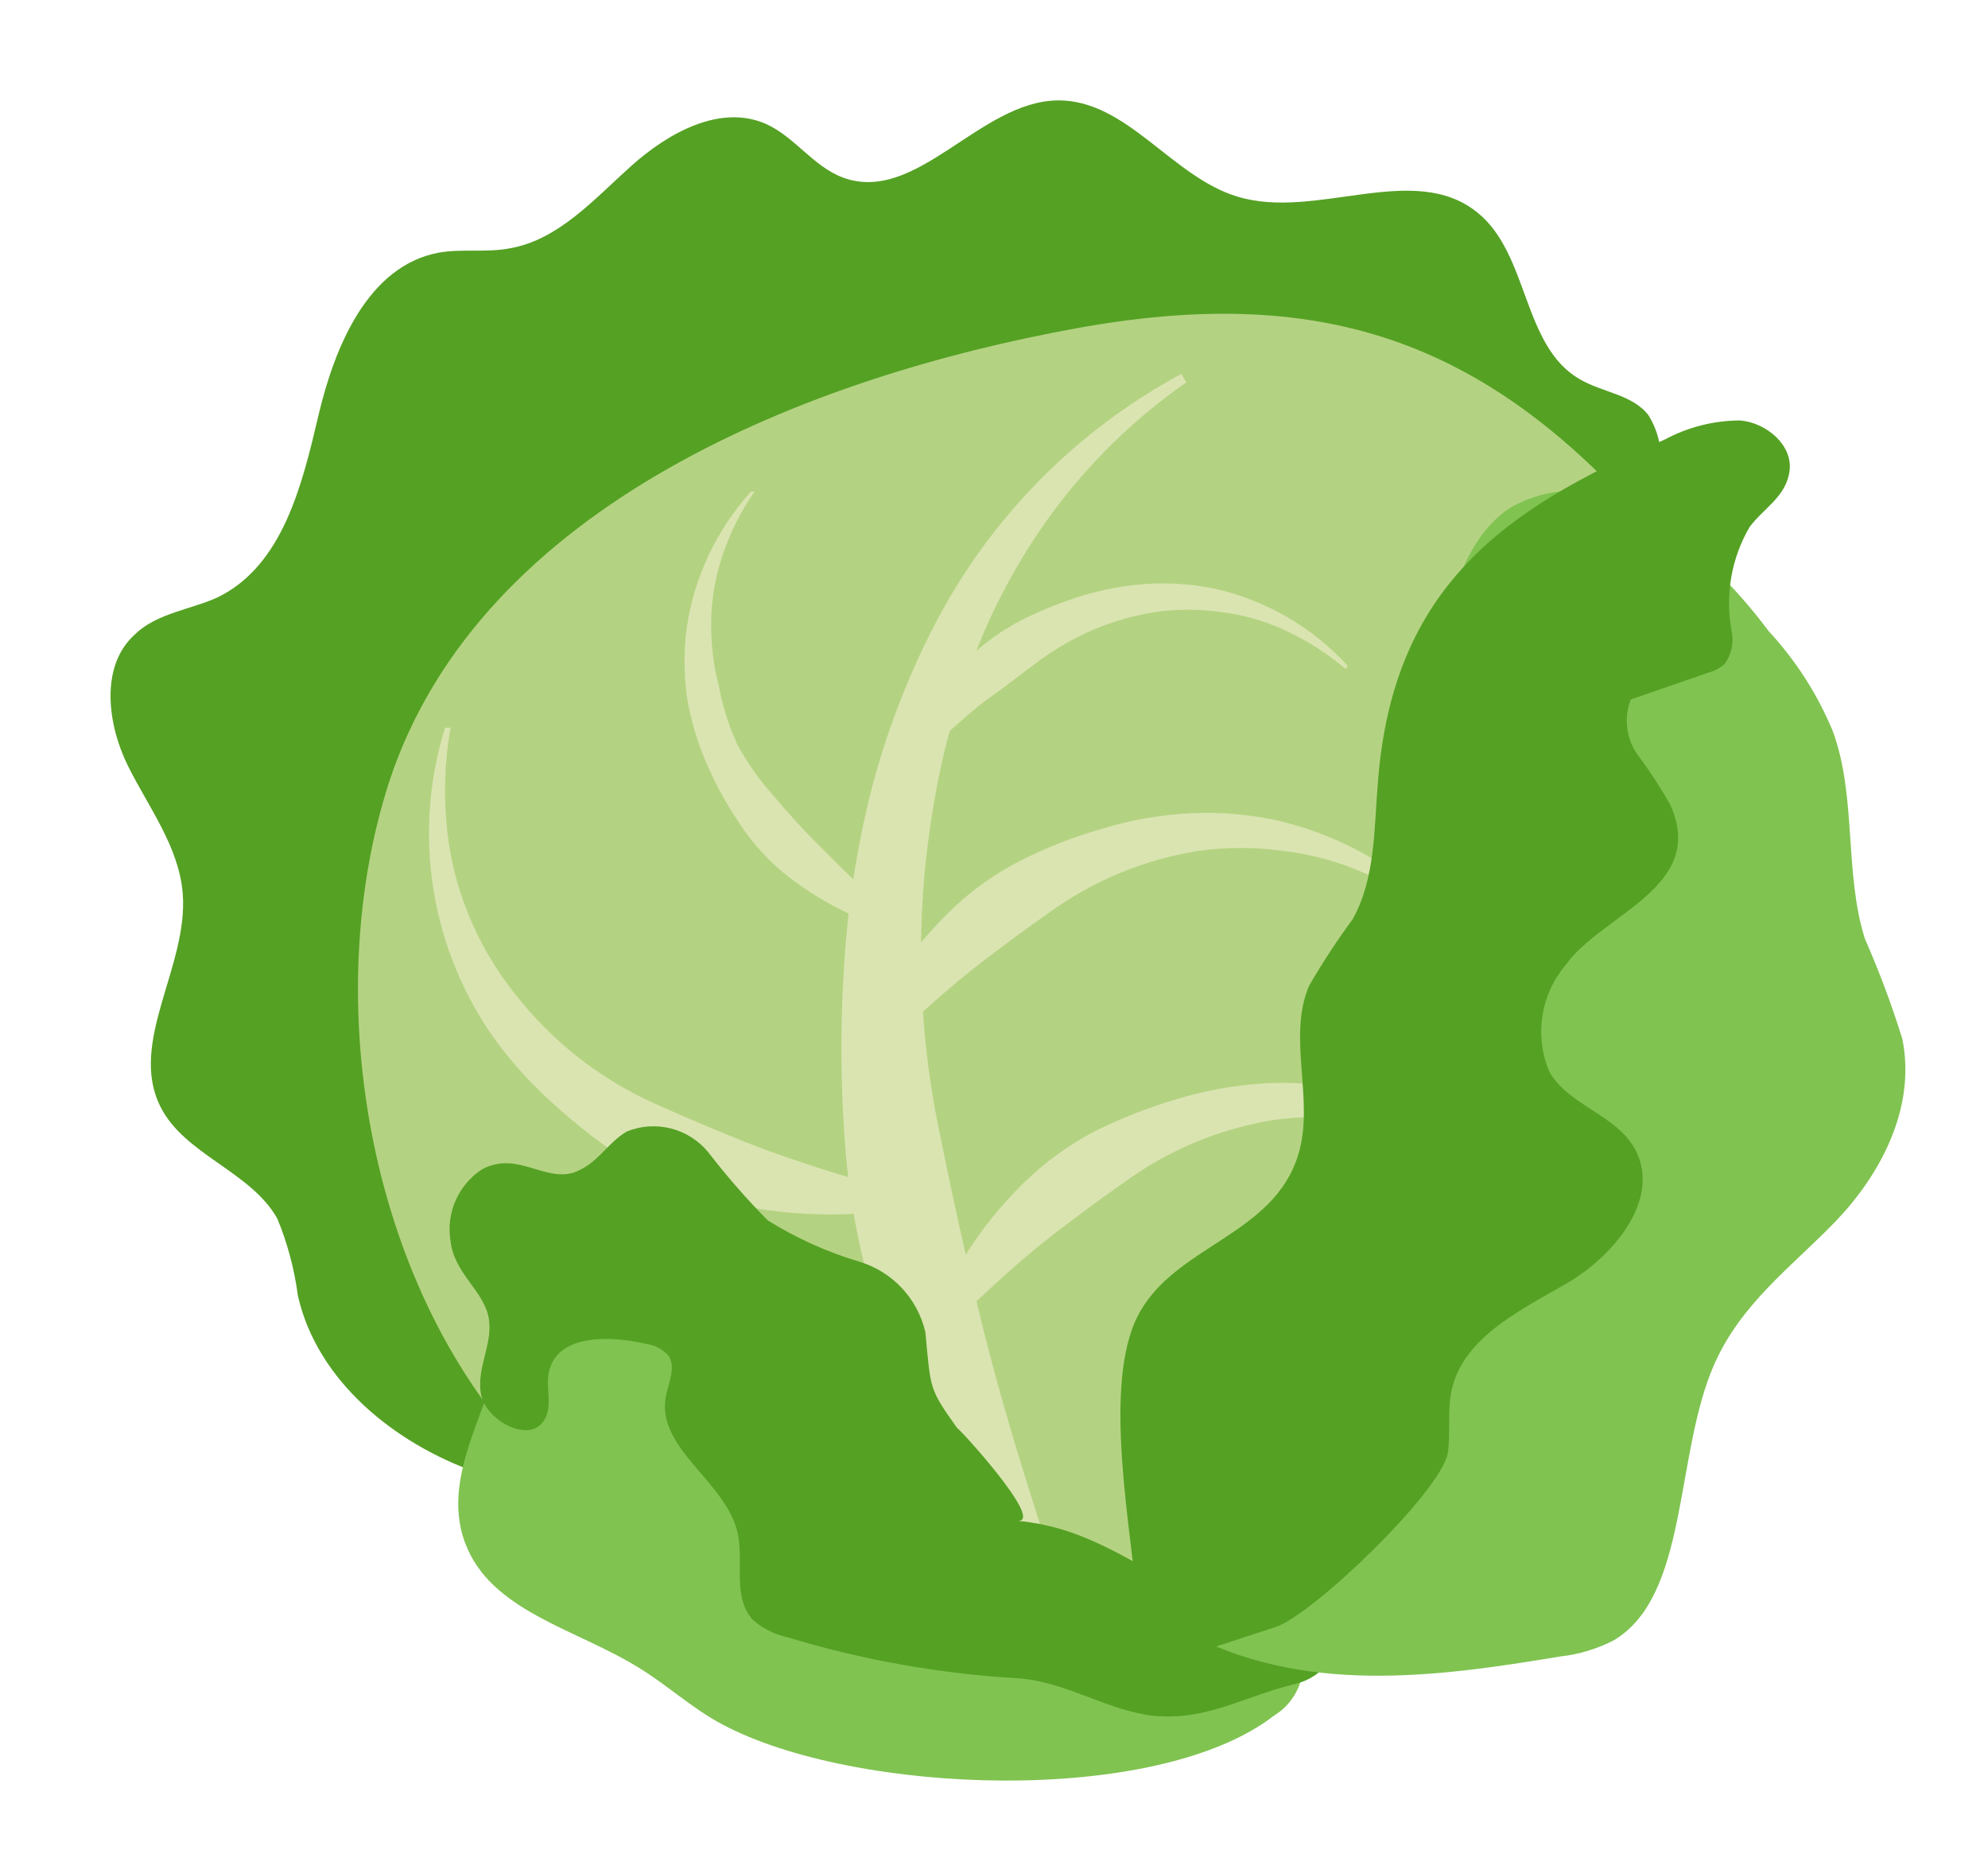
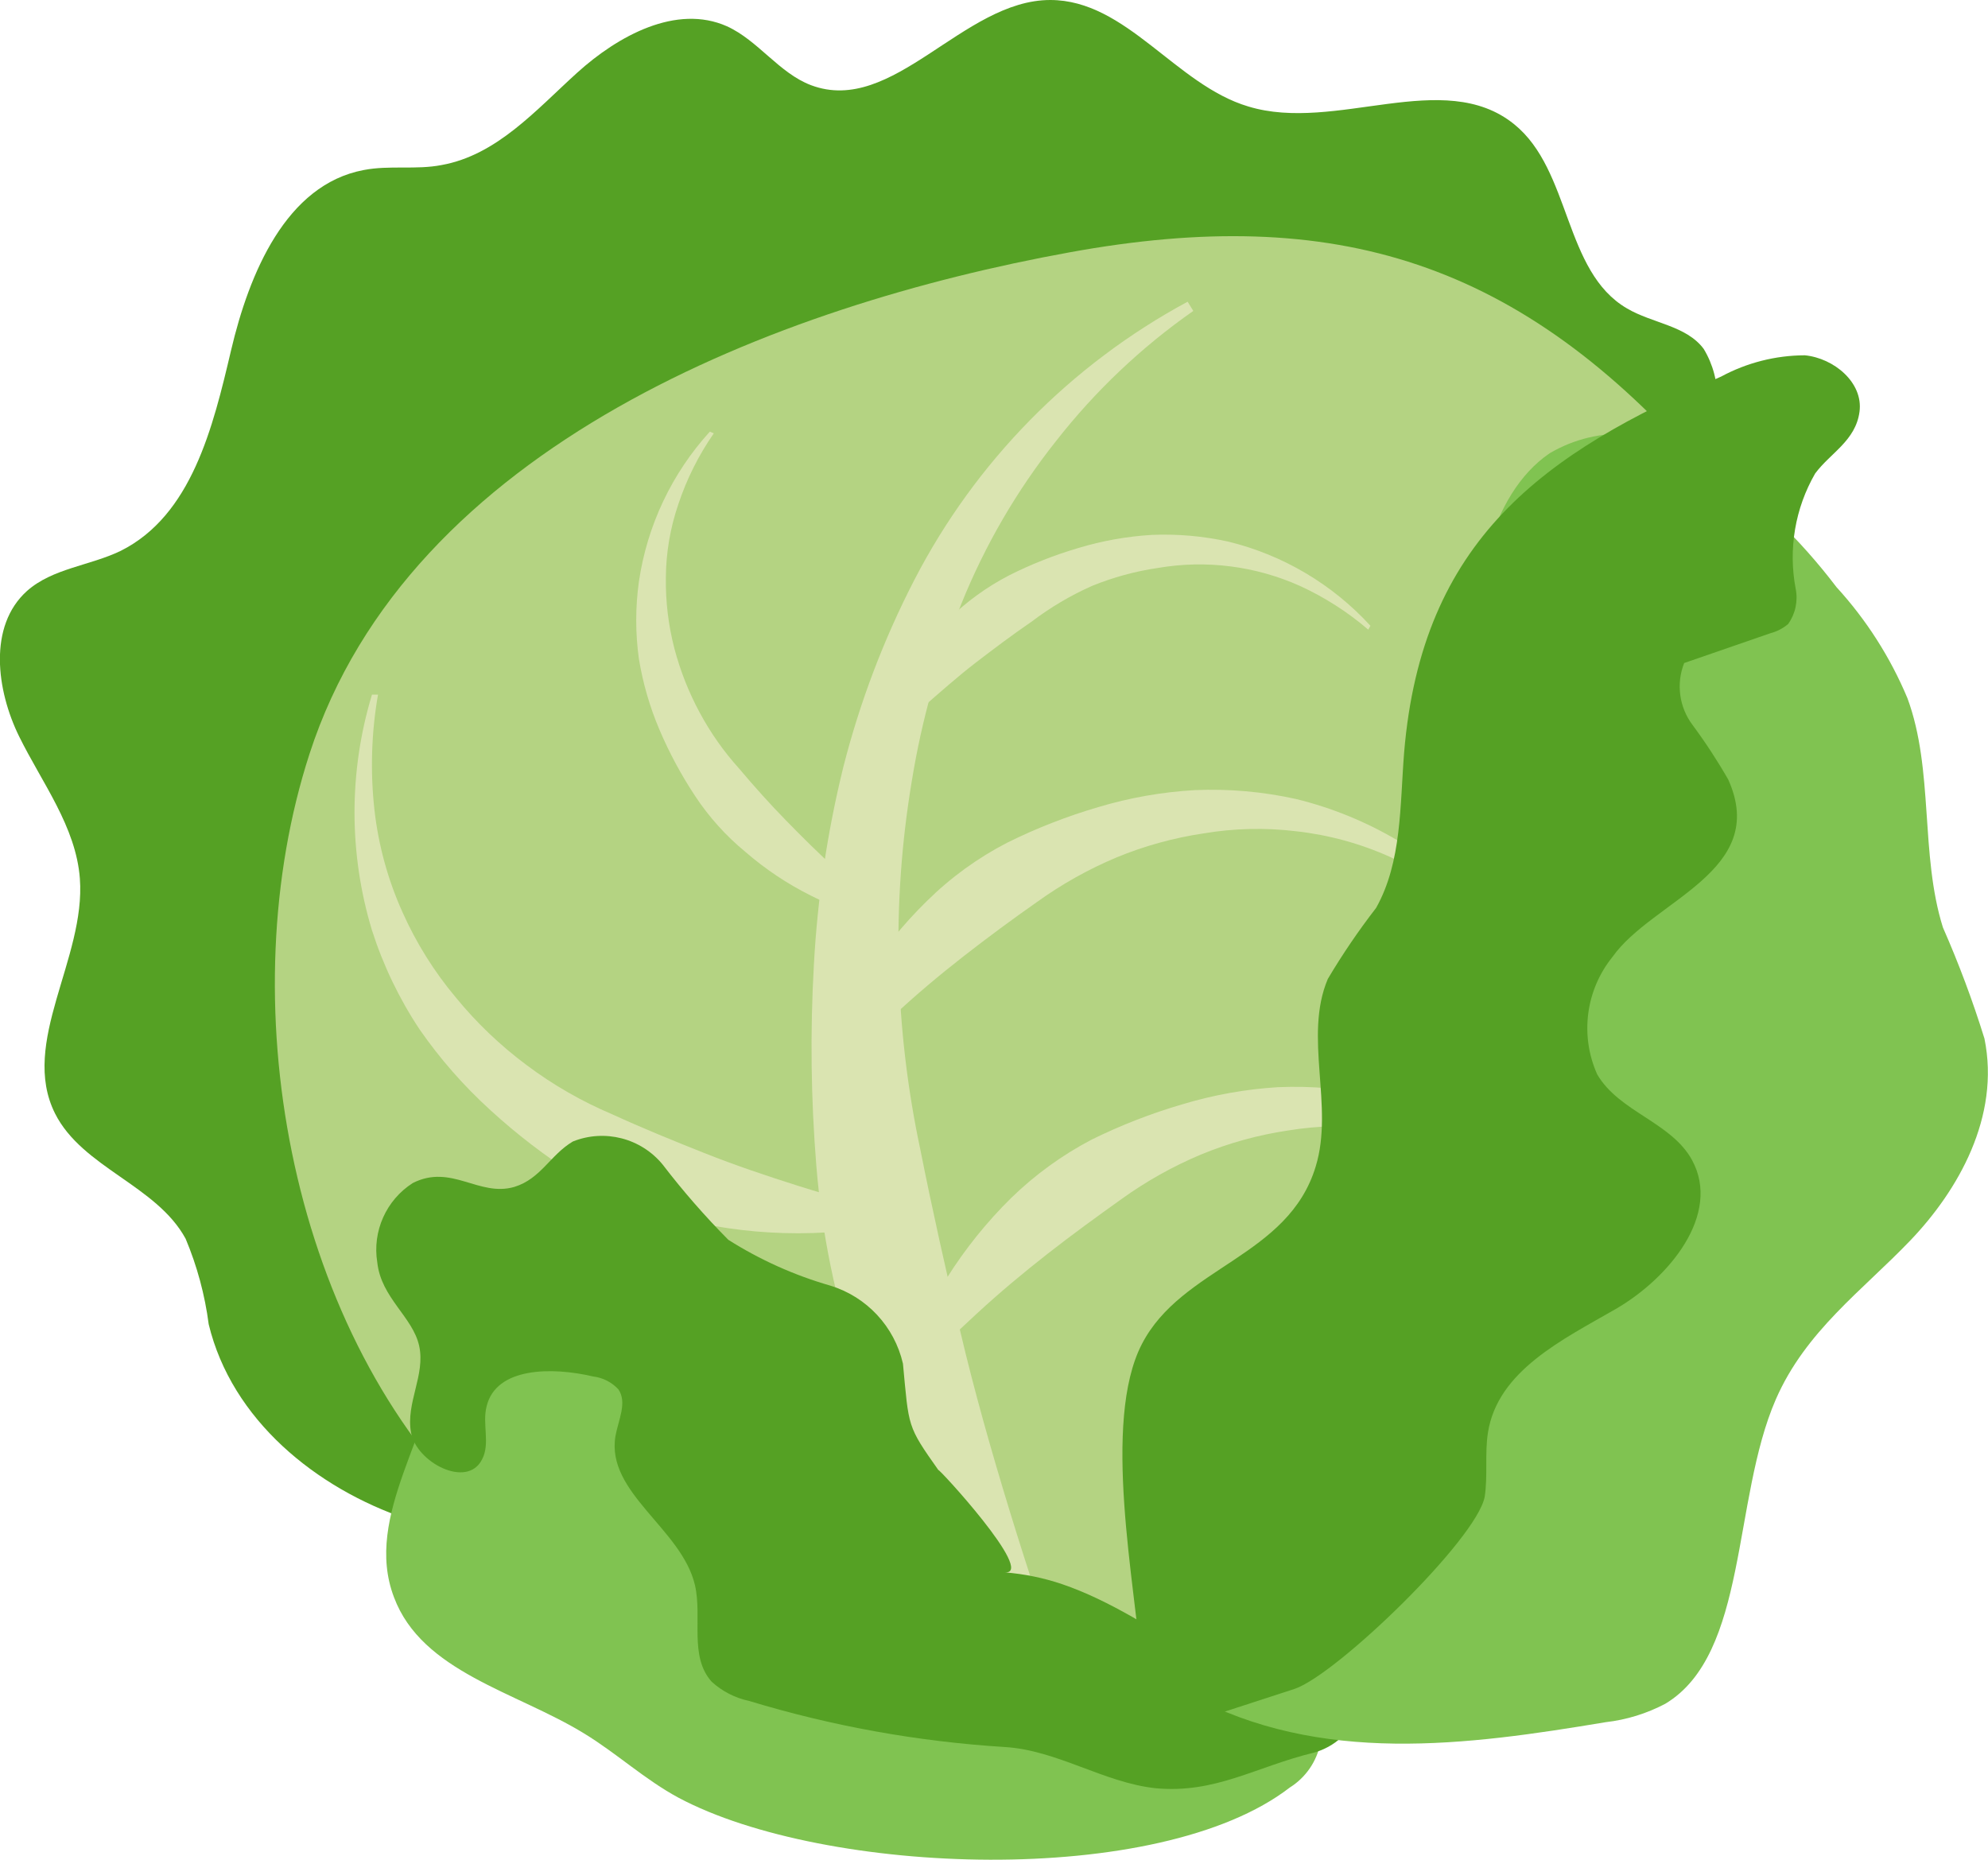
- <svg xmlns="http://www.w3.org/2000/svg" id="Layer_1" data-name="Layer 1" viewBox="0 0 62 57.67">
+ <svg xmlns="http://www.w3.org/2000/svg" viewBox="0 0 56.01 52.39">
  <defs>
    <style>.cls-1{fill:#55a124;}.cls-2{fill:#b4d382;}.cls-3{fill:#dae4b1;}.cls-4{fill:#80c351;}</style>
  </defs>
-   <path class="cls-1" d="M23,46.92a24.8,24.8,0,0,1-8.11-1c-2.58-.9-5-2.86-5.6-5.52A9.51,9.51,0,0,0,8.65,38C7.82,36.52,5.74,36,5,34.5c-1-2,.87-4.36.7-6.62-.11-1.47-1.07-2.71-1.71-4s-.88-3.12.22-4.1C4.89,19.11,6,19,6.82,18.61c2-1,2.6-3.48,3.11-5.65s1.55-4.66,3.74-5.08c.72-.13,1.47,0,2.19-.13,1.54-.25,2.66-1.53,3.82-2.57s2.79-1.95,4.22-1.31c.88.4,1.46,1.31,2.37,1.66,2.31.87,4.28-2.39,6.74-2.4,2.15,0,3.53,2.38,5.58,3,2.45.75,5.5-1.12,7.49.5,1.61,1.3,1.39,4.15,3.18,5.19.71.42,1.67.48,2.16,1.14a2.6,2.6,0,0,1,.38,1.43c.2,3.16.17,6.59-1.74,9.11-2.27,3-6.61,3.85-8.89,6.84-1.43,1.88-1.84,4.32-2.74,6.51-2,4.82-6.59,9.1-11.8,9.1h-.22Z" />
-   <path class="cls-2" d="M56.74,30.47c0,12.19-10.38,22.06-23.17,22.06A23.83,23.83,0,0,1,16.7,45.6c-5.17-5.23-6.79-14.35-4.56-21.23C15,15.69,25.34,11.73,33.55,10.24c7.5-1.37,12.71.25,17.86,6.16A21.52,21.52,0,0,1,56.74,30.47Z" />
-   <path class="cls-3" d="M33.26,51.08a23.61,23.61,0,0,1-3.35-4.47,28.83,28.83,0,0,1-2.35-5.11A23.6,23.6,0,0,1,26.38,36a39.47,39.47,0,0,1-.07-5.65,30,30,0,0,1,.83-5.58,24.67,24.67,0,0,1,2-5.27,18.61,18.61,0,0,1,7.7-7.84l.16.26a18,18,0,0,0-3.87,3.66,18.86,18.86,0,0,0-2.62,4.56,23.29,23.29,0,0,0-1.4,5,27.3,27.3,0,0,0,.24,10.4c.34,1.71.72,3.4,1.12,5.1s.88,3.39,1.4,5.09,1.1,3.41,1.65,5.18Z" />
-   <path class="cls-3" d="M28.36,29.13a9.46,9.46,0,0,1-2.15-.77,9.72,9.72,0,0,1-1.84-1.2A7.09,7.09,0,0,1,23,25.58a11.3,11.3,0,0,1-1-1.86,8.9,8.9,0,0,1-.58-2,8.27,8.27,0,0,1,0-2.17,8.1,8.1,0,0,1,2-4.22l.11,0a7.78,7.78,0,0,0-1,2,6.57,6.57,0,0,0-.35,2.07,7.47,7.47,0,0,0,.24,2A7.66,7.66,0,0,0,23,23.22a8.3,8.3,0,0,0,1.12,1.59c.42.5.87,1,1.32,1.45s.93.94,1.43,1.4,1,.89,1.56,1.37Z" />
-   <path class="cls-3" d="M27.76,24.36a9.19,9.19,0,0,1,1-2.07,9.9,9.9,0,0,1,1.37-1.7,7.13,7.13,0,0,1,1.72-1.25,12.59,12.59,0,0,1,1.95-.78,9,9,0,0,1,2.07-.36,7.94,7.94,0,0,1,2.16.19,8,8,0,0,1,4,2.37l-.06.1a8.49,8.49,0,0,0-1.92-1.22,6.65,6.65,0,0,0-2-.56,7.27,7.27,0,0,0-2,0,8.5,8.5,0,0,0-1.87.52,8.88,8.88,0,0,0-1.7.95c-.53.38-1,.77-1.57,1.17s-1,.83-1.54,1.29-1,.93-1.52,1.41Z" />
-   <path class="cls-3" d="M26.44,33.48a12.64,12.64,0,0,1,3.12-5,8.83,8.83,0,0,1,2.26-1.64,14.09,14.09,0,0,1,2.56-1,11.32,11.32,0,0,1,2.73-.48,10.19,10.19,0,0,1,2.84.25,10.58,10.58,0,0,1,5.27,3.12l-.08.13a10.79,10.79,0,0,0-2.53-1.61A8.68,8.68,0,0,0,40,26.53a9.48,9.48,0,0,0-2.61,0,10.79,10.79,0,0,0-4.69,1.94c-.7.49-1.39,1-2.08,1.53s-1.35,1.1-2,1.69-1.31,1.23-2,1.86Z" />
-   <path class="cls-3" d="M28.8,41.87a11.77,11.77,0,0,1,1.3-2.72,12.48,12.48,0,0,1,1.81-2.25,9.45,9.45,0,0,1,2.26-1.64,15.8,15.8,0,0,1,2.57-1,11.84,11.84,0,0,1,2.72-.48,10.17,10.17,0,0,1,8.12,3.37l-.09.14A10.78,10.78,0,0,0,45,35.65a8.74,8.74,0,0,0-2.66-.73,9.41,9.41,0,0,0-2.6,0A10.79,10.79,0,0,0,35,36.91c-.71.49-1.39,1-2.08,1.53s-1.35,1.1-2,1.7-1.31,1.22-2,1.85Z" />
-   <path class="cls-3" d="M28.75,37.57a13.42,13.42,0,0,1-3.25.29,13.18,13.18,0,0,1-3.1-.44,10,10,0,0,1-2.79-1.19,17.6,17.6,0,0,1-2.37-1.83,12.55,12.55,0,0,1-2-2.27,11.08,11.08,0,0,1-1.36-9.44h.17a11.45,11.45,0,0,0-.1,3.24,9.64,9.64,0,0,0,.79,2.89,9.94,9.94,0,0,0,1.5,2.39,11.35,11.35,0,0,0,2,1.92,11.88,11.88,0,0,0,2.4,1.38c.85.38,1.71.74,2.58,1.09s1.78.65,2.7.94,1.87.54,2.84.83Z" />
-   <path class="cls-4" d="M27.29,43.79a15.19,15.19,0,0,0-7-6.17c-1.33-.58-3.16-.84-4,.35-.59.83-.37,2-.44,3-.18,2.47-2.22,4.84-1.34,7.15.79,2.11,3.44,2.67,5.36,3.85.92.55,1.71,1.3,2.66,1.8,4.11,2.19,13.53,2.57,17.21-.28a1.89,1.89,0,0,0,.87-1.26,1.49,1.49,0,0,0-1.14-1.4,5.48,5.48,0,0,0-1.94-.07C31.45,51.13,30.07,48.49,27.29,43.79Z" />
-   <path class="cls-1" d="M33.34,47.76a7.2,7.2,0,0,0-1.61-.34c.9.07-1.92-3-1.87-2.88-.89-1.25-.83-1.2-1-3a3,3,0,0,0-2.06-2.2,11.75,11.75,0,0,1-2.86-1.29,23.4,23.4,0,0,1-1.85-2.12,2.21,2.21,0,0,0-2.54-.65c-.63.37-.89,1-1.65,1.28-.94.29-1.76-.67-2.85-.11a2.23,2.23,0,0,0-1,2.24c.11,1,1,1.53,1.18,2.35s-.38,1.59-.23,2.43,1.58,1.6,2,.76c.24-.44,0-1,.13-1.49.27-1.12,1.85-1.11,3-.84a1.16,1.16,0,0,1,.71.36c.26.37,0,.87-.08,1.31-.27,1.61,1.87,2.62,2.24,4.21.21.91-.17,2,.47,2.72a2.34,2.34,0,0,0,1.05.54,31,31,0,0,0,7.21,1.29c1.48.09,2.78,1,4.24,1.17,1.69.16,2.82-.61,4.45-1,.55-.13,1.25-.64.9-1.09C38.35,51.08,36.05,48.68,33.34,47.76Z" />
-   <path class="cls-4" d="M36.92,50.86c3.69,2,7.84,1.44,11.74.79a4.75,4.75,0,0,0,1.68-.51c2.33-1.4,1.88-5.74,3.11-8.57.84-1.93,2.44-3.08,3.79-4.48s2.53-3.49,2.09-5.69a29.47,29.47,0,0,0-1.17-3.13c-.65-2.07-.25-4.43-1-6.47a10.48,10.48,0,0,0-2-3.12,16.43,16.43,0,0,0-3.68-3.59,4,4,0,0,0-4.41-.24C45.38,17,44.83,19.76,45,22.23s.77,4.9.78,7.36c0,5.26-2.71,9.75-5.82,13.12-1,1.12-2.16,2.37-2.19,4.12Z" />
-   <path class="cls-1" d="M40.49,36c.52-1.69-.36-3.65.34-5.27a22.78,22.78,0,0,1,1.35-2.06c.73-1.29.67-2.88.8-4.37.49-6,3.93-8.44,8.93-10.59a5,5,0,0,1,2.36-.6c.82.07,1.65.77,1.54,1.58s-.82,1.16-1.25,1.75A4.71,4.71,0,0,0,54,19.65a1.31,1.31,0,0,1-.21,1.05,1.22,1.22,0,0,1-.5.27l-2.43.84a1.82,1.82,0,0,0,.23,1.75,14.21,14.21,0,0,1,1,1.53c1.17,2.58-2.13,3.4-3.26,5a3.21,3.21,0,0,0-.51,3.33c.61,1.06,2.08,1.33,2.67,2.41.84,1.54-.66,3.34-2.15,4.2s-3.33,1.74-3.6,3.49c-.09.59,0,1.21-.09,1.8-.23,1.2-4.17,5-5.36,5.41l-2.51.82a1.54,1.54,0,0,1-1.24,0,1.66,1.66,0,0,1-.55-1.34c-.19-2.44-1.13-7,0-9.19S39.72,38.54,40.49,36Z" />
+   <g id="Layer_2" data-name="Layer 2">
+     <g id="Layer_1-2" data-name="Layer 1">
+       <path class="cls-1" d="M19.59,43.8a25.1,25.1,0,0,1-8.11-1C8.9,41.93,6.53,40,5.88,37.31a9.33,9.33,0,0,0-.65-2.41c-.82-1.51-2.91-2-3.68-3.53-1-2,.87-4.36.7-6.62-.11-1.46-1.07-2.7-1.71-4s-.88-3.11.22-4.1c.72-.64,1.77-.71,2.64-1.13,2-1,2.6-3.48,3.11-5.65s1.55-4.67,3.74-5.08c.72-.14,1.47,0,2.19-.14C14,4.37,15.1,3.1,16.26,2.05S19.06.11,20.48.74c.88.4,1.47,1.32,2.37,1.66C25.16,3.27,27.13,0,29.59,0c2.15,0,3.53,2.39,5.58,3,2.46.75,5.5-1.11,7.49.5,1.61,1.3,1.39,4.15,3.18,5.19.71.42,1.67.48,2.16,1.14a2.63,2.63,0,0,1,.38,1.44c.2,3.15.17,6.58-1.73,9.1-2.28,3-6.62,3.85-8.9,6.85-1.43,1.87-1.84,4.31-2.74,6.5-2,4.82-6.58,9.1-11.79,9.1H23Z" />
+       <path class="cls-2" d="M53.32,27.35c0,12.18-10.38,22-23.17,22a23.83,23.83,0,0,1-16.87-6.93C8.11,37.25,6.49,28.12,8.72,21.24,11.53,12.56,21.92,8.6,30.13,7.11c7.5-1.37,12.71.25,17.86,6.16A21.53,21.53,0,0,1,53.32,27.35Z" />
+       <path class="cls-3" d="M29.85,48a23.67,23.67,0,0,1-3.36-4.47,28.19,28.19,0,0,1-2.35-5.11A23.62,23.62,0,0,1,23,32.85a41.15,41.15,0,0,1-.07-5.66,30.07,30.07,0,0,1,.83-5.58,24.87,24.87,0,0,1,2-5.27,18.61,18.61,0,0,1,7.7-7.84l.16.26a18,18,0,0,0-3.87,3.67A18.49,18.49,0,0,0,27.09,17a23.13,23.13,0,0,0-1.4,5,27.51,27.51,0,0,0-.37,5.21,28.18,28.18,0,0,0,.61,5.18c.34,1.71.72,3.4,1.12,5.1s.88,3.39,1.4,5.09,1.1,3.41,1.66,5.18Z" />
+       <path class="cls-3" d="M25,26a8.93,8.93,0,0,1-2.16-.77A8.83,8.83,0,0,1,21,24a7.09,7.09,0,0,1-1.42-1.58,11.68,11.68,0,0,1-1-1.86,8.67,8.67,0,0,1-.58-2,7.88,7.88,0,0,1,0-2.17,8,8,0,0,1,2-4.23l.11.05a7.83,7.83,0,0,0-1,2,6.51,6.51,0,0,0-.35,2.06,7.54,7.54,0,0,0,.24,2,8.23,8.23,0,0,0,.71,1.8,8,8,0,0,0,1.12,1.59c.42.5.87,1,1.32,1.46s.93.94,1.43,1.39,1,.9,1.56,1.37Z" />
+       <path class="cls-3" d="M24.34,21.23a8.91,8.91,0,0,1,1-2.06,9.61,9.61,0,0,1,1.37-1.71,7.13,7.13,0,0,1,1.72-1.25,11.62,11.62,0,0,1,1.95-.77,9,9,0,0,1,2.07-.37,8.35,8.35,0,0,1,2.16.19,8,8,0,0,1,4,2.37l-.06.11a8.2,8.2,0,0,0-1.92-1.23,6.92,6.92,0,0,0-4-.51,8,8,0,0,0-1.87.51,8.56,8.56,0,0,0-1.69,1c-.54.37-1.06.76-1.58,1.16s-1,.83-1.53,1.29-1,.93-1.52,1.41Z" />
+       <path class="cls-3" d="M23,30.35a12.22,12.22,0,0,1,1.31-2.72,12.06,12.06,0,0,1,1.81-2.25,9.26,9.26,0,0,1,2.26-1.64,15.7,15.7,0,0,1,2.56-1,11.83,11.83,0,0,1,2.73-.48,11,11,0,0,1,2.84.25,10.53,10.53,0,0,1,5.27,3.12l-.08.14a11,11,0,0,0-2.52-1.62,8.82,8.82,0,0,0-2.66-.73,9.1,9.1,0,0,0-2.61.06,10.44,10.44,0,0,0-2.46.68,11.36,11.36,0,0,0-2.23,1.25c-.7.49-1.39,1-2.07,1.53s-1.36,1.1-2,1.7-1.31,1.23-2,1.85Z" />
+       <path class="cls-3" d="M25.38,38.74A12.19,12.19,0,0,1,26.68,36a12.48,12.48,0,0,1,1.81-2.25,9.73,9.73,0,0,1,2.26-1.64,15.8,15.8,0,0,1,2.57-1A11.84,11.84,0,0,1,36,30.63a11,11,0,0,1,2.85.25A10.65,10.65,0,0,1,44.16,34l-.09.14a10.78,10.78,0,0,0-2.52-1.62,9,9,0,0,0-2.66-.73,9.4,9.4,0,0,0-2.6.06,10.44,10.44,0,0,0-2.46.68,11.36,11.36,0,0,0-2.23,1.25c-.7.5-1.39,1-2.08,1.54s-1.35,1.09-2,1.69-1.31,1.23-2,1.85Z" />
+       <path class="cls-3" d="M25.34,34.44a13.52,13.52,0,0,1-3.26.3,13.72,13.72,0,0,1-3.1-.45,10.17,10.17,0,0,1-2.79-1.19,17.34,17.34,0,0,1-2.37-1.82,13.4,13.4,0,0,1-2-2.28,11.23,11.23,0,0,1-1.34-2.79,11.45,11.45,0,0,1,0-6.64h.17a11.52,11.52,0,0,0-.1,3.25,9.65,9.65,0,0,0,.79,2.88,10.21,10.21,0,0,0,1.5,2.4,11.3,11.3,0,0,0,2,1.91,11.42,11.42,0,0,0,2.4,1.38c.85.39,1.71.74,2.59,1.09s1.77.65,2.69.94,1.87.54,2.84.83Z" />
+       <path class="cls-4" d="M23.88,40.67a15.28,15.28,0,0,0-7-6.18c-1.33-.58-3.16-.84-4,.35-.59.84-.37,2-.44,3-.18,2.47-2.22,4.85-1.34,7.16.79,2.11,3.44,2.66,5.36,3.84.92.56,1.71,1.3,2.66,1.81,4.11,2.19,13.53,2.56,17.22-.29a1.91,1.91,0,0,0,.86-1.25,1.51,1.51,0,0,0-1.14-1.41,5.48,5.48,0,0,0-1.94-.07C28,48,26.65,45.36,23.88,40.67Z" />
+       <path class="cls-1" d="M29.92,44.63a6.68,6.68,0,0,0-1.61-.33c.9.06-1.92-3-1.87-2.88-.89-1.26-.83-1.2-1-3a3,3,0,0,0-2.05-2.2,11.11,11.11,0,0,1-2.87-1.29,22.11,22.11,0,0,1-1.85-2.12,2.21,2.21,0,0,0-2.53-.65c-.64.38-.9,1.05-1.65,1.28-1,.29-1.77-.66-2.86-.11a2.23,2.23,0,0,0-1,2.24c.11,1,1,1.53,1.18,2.35s-.38,1.6-.23,2.44,1.58,1.59,2,.76c.24-.45,0-1,.13-1.5.27-1.11,1.85-1.11,3-.84a1.16,1.16,0,0,1,.71.36c.26.37,0,.87-.08,1.32-.27,1.6,1.87,2.61,2.24,4.2.21.92-.17,2,.47,2.72a2.25,2.25,0,0,0,1.05.54,31.56,31.56,0,0,0,7.21,1.3c1.48.09,2.78,1,4.24,1.16,1.69.16,2.82-.6,4.46-1,.54-.14,1.24-.65.89-1.09C34.93,48,32.63,45.55,29.92,44.63Z" />
+       <path class="cls-4" d="M33.5,47.74c3.69,2,7.84,1.43,11.74.78A4.75,4.75,0,0,0,46.92,48c2.33-1.4,1.88-5.74,3.11-8.57.84-1.93,2.44-3.07,3.79-4.48s2.54-3.49,2.09-5.69a29.47,29.47,0,0,0-1.17-3.13c-.65-2.07-.25-4.43-1-6.46a10.83,10.83,0,0,0-2-3.13A16.47,16.47,0,0,0,48.06,13a4,4,0,0,0-4.4-.23c-1.7,1.16-2.25,3.91-2.12,6.37s.77,4.9.79,7.37c0,5.26-2.72,9.74-5.82,13.11-1,1.12-2.16,2.37-2.2,4.13Z" />
+       <path class="cls-1" d="M37.07,32.86c.52-1.7-.35-3.65.34-5.28a19.67,19.67,0,0,1,1.36-2c.73-1.3.67-2.89.79-4.38.5-6,3.93-8.44,8.93-10.59a5,5,0,0,1,2.36-.6c.82.08,1.65.77,1.54,1.59s-.82,1.16-1.25,1.74a4.73,4.73,0,0,0-.55,3.24,1.28,1.28,0,0,1-.21,1,1.26,1.26,0,0,1-.5.26l-2.43.84a1.8,1.8,0,0,0,.24,1.75,15.74,15.74,0,0,1,1,1.53c1.17,2.59-2.13,3.4-3.26,5A3.19,3.19,0,0,0,45,30.27c.62,1.06,2.08,1.34,2.67,2.41.84,1.54-.66,3.34-2.15,4.2s-3.33,1.74-3.6,3.49c-.09.59,0,1.21-.09,1.8-.23,1.2-4.16,5-5.35,5.41l-2.52.82a1.5,1.5,0,0,1-1.24,0,1.66,1.66,0,0,1-.55-1.34c-.19-2.43-1.13-7,0-9.19S36.3,35.42,37.07,32.86Z" />
+     </g>
+   </g>
</svg>
